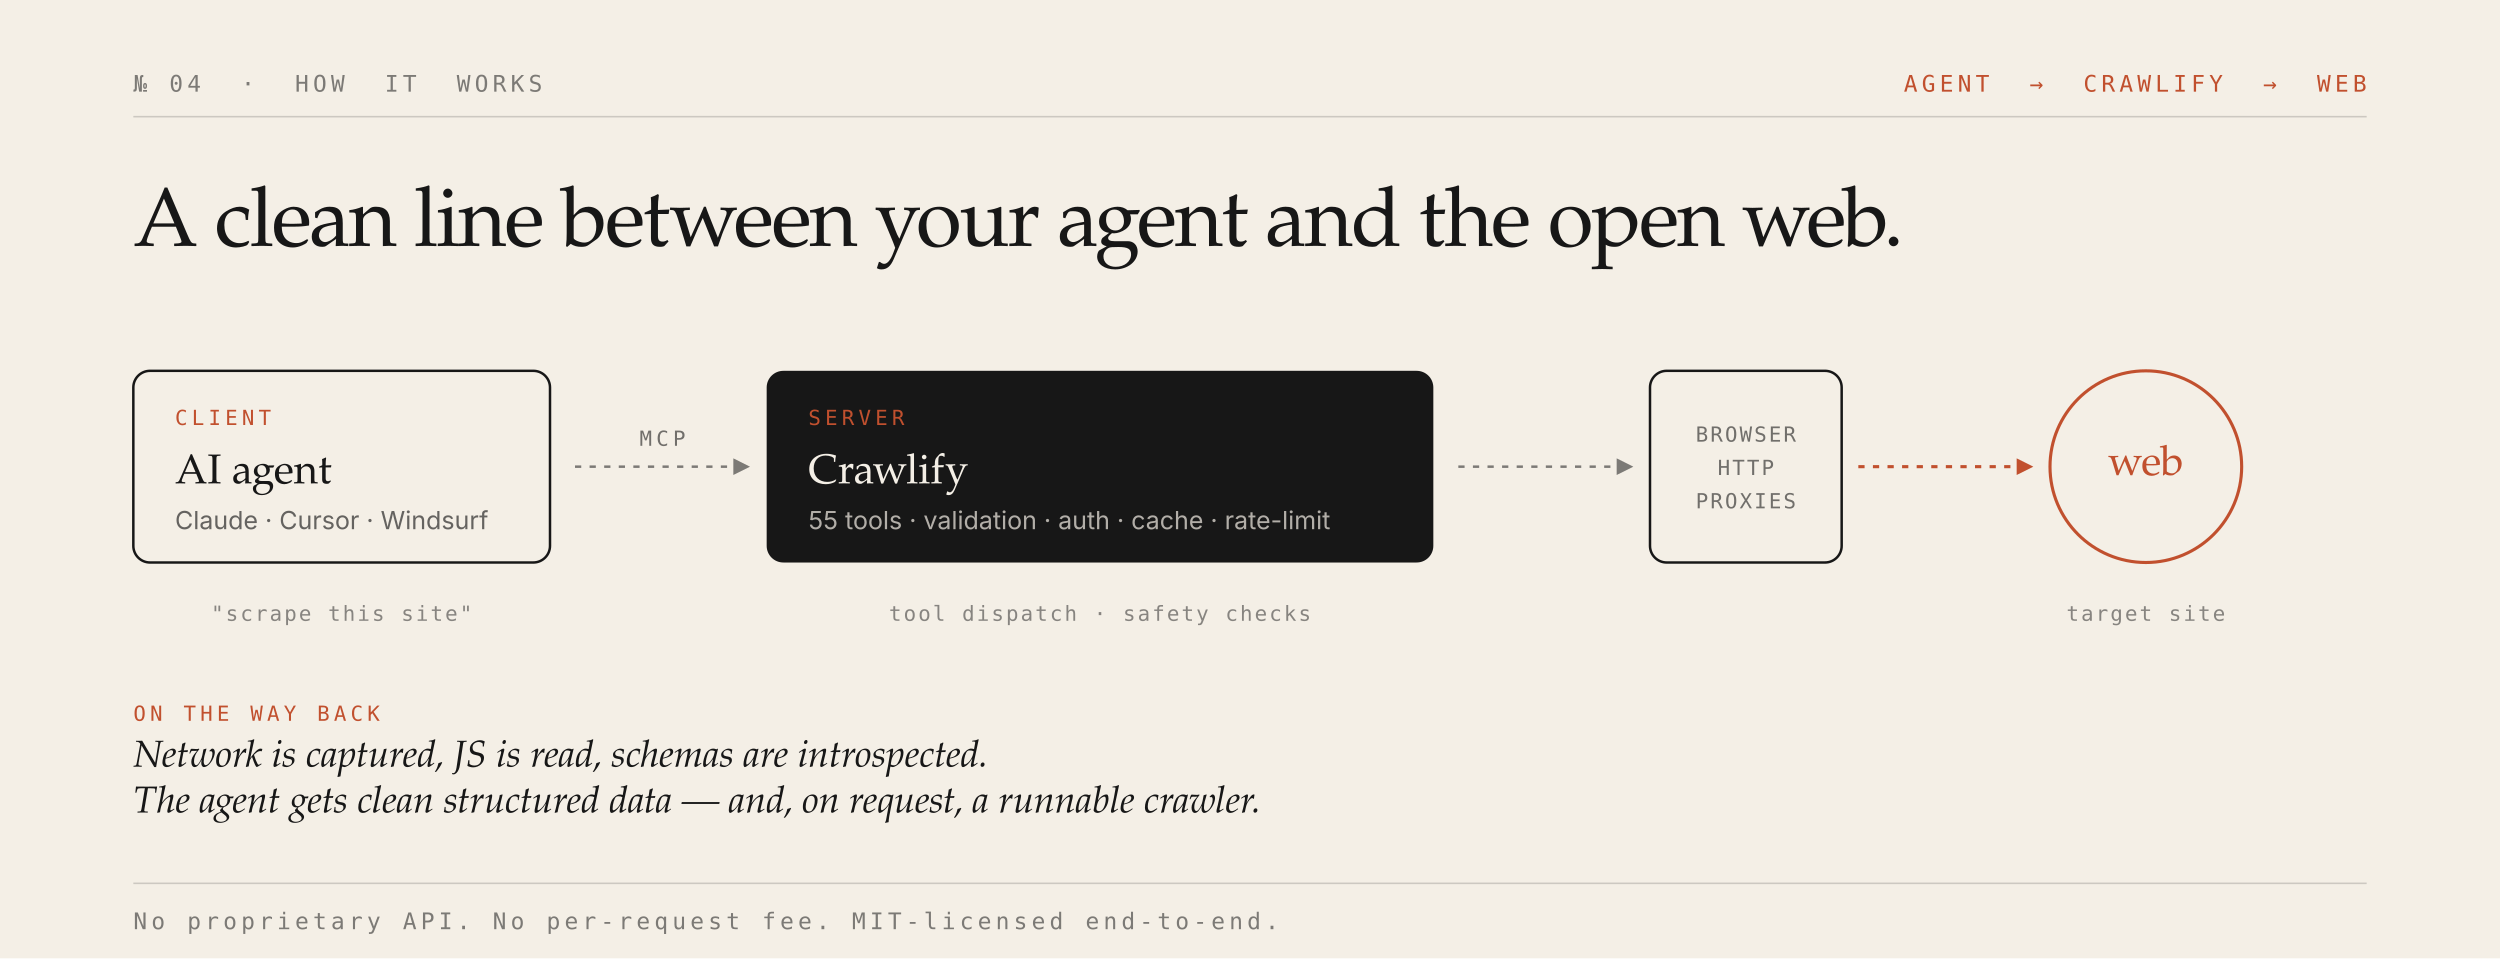
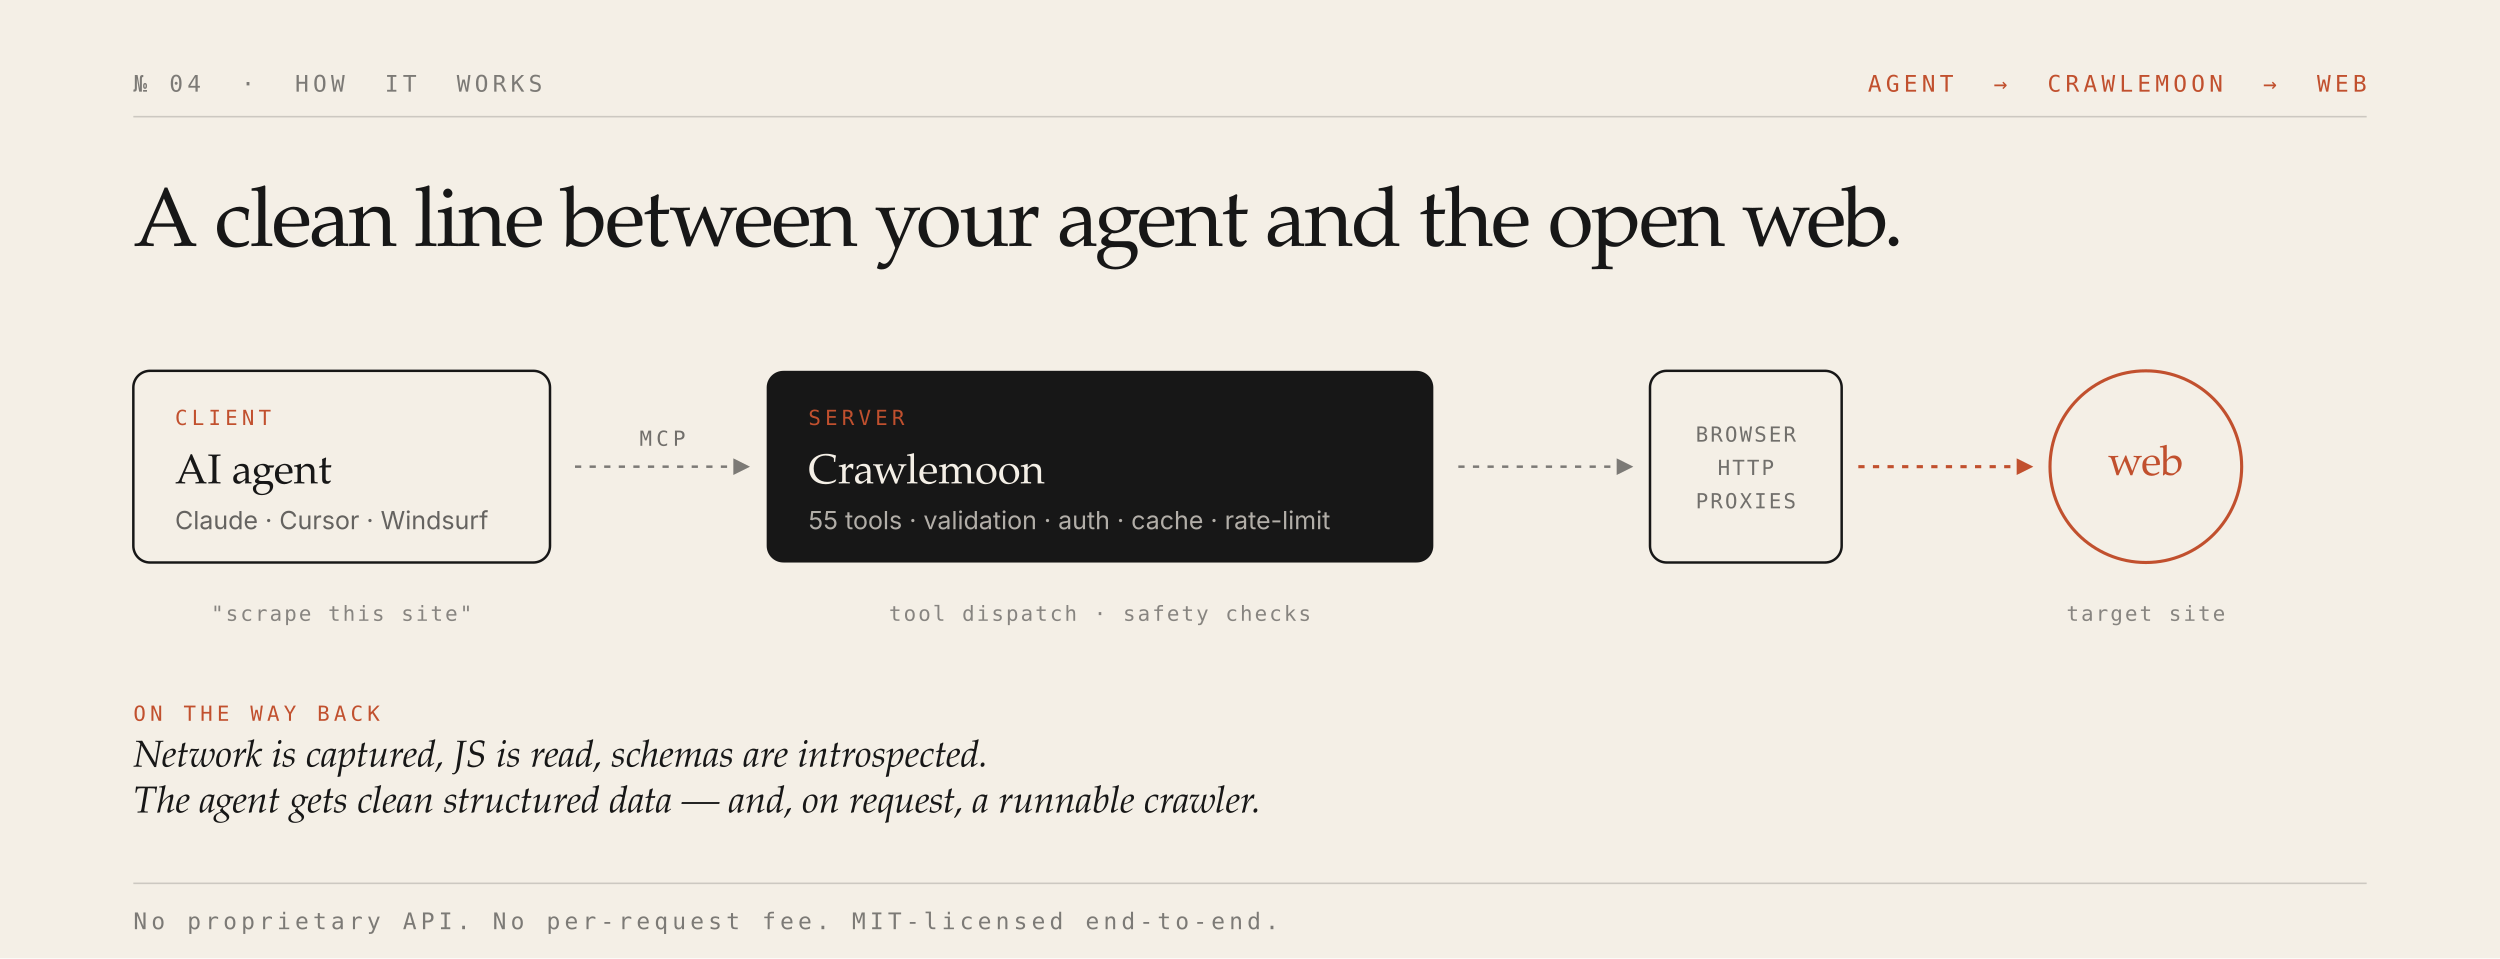
- <svg xmlns="http://www.w3.org/2000/svg" viewBox="0 0 1200 460" role="img" aria-label="How Crawlify works — flow from agent to web">
+ <svg xmlns="http://www.w3.org/2000/svg" viewBox="0 0 1200 460" role="img" aria-label="How Crawlemoon works — flow from agent to web">
  <rect width="1200" height="460" fill="#f4efe6" />
  <line x1="64" y1="56" x2="1136" y2="56" stroke="#1a1a1a" stroke-opacity="0.18" stroke-width="0.75" />
  <text x="64" y="44" font-family="ui-monospace, 'SF Mono', Menlo, monospace" font-size="11" fill="#1a1a1a" fill-opacity="0.55" letter-spacing="2">
    № 04  ·  HOW  IT  WORKS
  </text>
  <text x="1136" y="44" font-family="ui-monospace, 'SF Mono', Menlo, monospace" font-size="11" fill="#c1502e" letter-spacing="2" text-anchor="end">
-     AGENT  →  CRAWLIFY  →  WEB
+     AGENT  →  CRAWLEMOON  →  WEB
  </text>
  <text x="64" y="118" font-family="'Iowan Old Style', Palatino, Georgia, serif" font-size="40" font-weight="500" fill="#171717" letter-spacing="-1">
    A clean line between your agent and the open web.
  </text>
  <g transform="translate(64, 178)" font-family="-apple-system, 'Helvetica Neue', Inter, sans-serif">
    <g>
      <rect x="0" y="0" width="200" height="92" rx="8" fill="none" stroke="#171717" stroke-width="1.2" />
      <text x="20" y="26" font-family="ui-monospace, 'SF Mono', Menlo, monospace" font-size="10" fill="#c1502e" letter-spacing="2">CLIENT</text>
      <text x="20" y="54" font-family="'Iowan Old Style', Palatino, serif" font-size="20" fill="#171717">AI agent</text>
      <text x="20" y="76" font-size="12" fill="#1a1a1a" fill-opacity="0.65">Claude · Cursor · Windsurf</text>
    </g>
    <g transform="translate(212, 46)">
      <line x1="0" y1="0" x2="76" y2="0" stroke="#1a1a1a" stroke-opacity="0.55" stroke-width="1.2" stroke-dasharray="3 4" />
      <polygon points="76,-4 84,0 76,4" fill="#1a1a1a" fill-opacity="0.55" />
      <text x="42" y="-10" font-family="ui-monospace, 'SF Mono', Menlo, monospace" font-size="10" fill="#1a1a1a" fill-opacity="0.6" text-anchor="middle" letter-spacing="2">MCP</text>
    </g>
    <g transform="translate(304, 0)">
      <rect x="0" y="0" width="320" height="92" rx="8" fill="#171717" />
      <text x="20" y="26" font-family="ui-monospace, 'SF Mono', Menlo, monospace" font-size="10" fill="#c1502e" letter-spacing="2">SERVER</text>
-       <text x="20" y="54" font-family="'Iowan Old Style', Palatino, serif" font-size="20" fill="#f4efe6">Crawlify</text>
+       <text x="20" y="54" font-family="'Iowan Old Style', Palatino, serif" font-size="20" fill="#f4efe6">Crawlemoon</text>
      <text x="20" y="76" font-size="12" fill="#f4efe6" fill-opacity="0.7">55 tools · validation · auth · cache · rate-limit</text>
    </g>
    <g transform="translate(636, 46)">
      <line x1="0" y1="0" x2="76" y2="0" stroke="#1a1a1a" stroke-opacity="0.55" stroke-width="1.2" stroke-dasharray="3 4" />
      <polygon points="76,-4 84,0 76,4" fill="#1a1a1a" fill-opacity="0.55" />
    </g>
    <g transform="translate(728, 0)">
      <rect x="0" y="0" width="92" height="92" rx="8" fill="none" stroke="#171717" stroke-width="1.2" />
      <text x="46" y="34" font-family="ui-monospace, 'SF Mono', Menlo, monospace" font-size="10" fill="#1a1a1a" fill-opacity="0.6" text-anchor="middle" letter-spacing="1">BROWSER</text>
      <text x="46" y="50" font-family="ui-monospace, 'SF Mono', Menlo, monospace" font-size="10" fill="#1a1a1a" fill-opacity="0.6" text-anchor="middle" letter-spacing="1">HTTP</text>
      <text x="46" y="66" font-family="ui-monospace, 'SF Mono', Menlo, monospace" font-size="10" fill="#1a1a1a" fill-opacity="0.6" text-anchor="middle" letter-spacing="1">PROXIES</text>
    </g>
    <g transform="translate(828, 46)">
      <line x1="0" y1="0" x2="76" y2="0" stroke="#c1502e" stroke-width="1.5" stroke-dasharray="3 4" />
      <polygon points="76,-4 84,0 76,4" fill="#c1502e" />
    </g>
    <g transform="translate(920, 0)">
      <circle cx="46" cy="46" r="46" fill="none" stroke="#c1502e" stroke-width="1.5" />
      <text x="46" y="50" font-family="'Iowan Old Style', Palatino, serif" font-size="20" fill="#c1502e" text-anchor="middle">web</text>
    </g>
    <text x="100" y="120" font-family="ui-monospace, 'SF Mono', Menlo, monospace" font-size="10" fill="#1a1a1a" fill-opacity="0.5" text-anchor="middle" letter-spacing="1">
      "scrape this site"
    </text>
    <text x="464" y="120" font-family="ui-monospace, 'SF Mono', Menlo, monospace" font-size="10" fill="#1a1a1a" fill-opacity="0.5" text-anchor="middle" letter-spacing="1">
      tool dispatch · safety checks
    </text>
    <text x="966" y="120" font-family="ui-monospace, 'SF Mono', Menlo, monospace" font-size="10" fill="#1a1a1a" fill-opacity="0.5" text-anchor="middle" letter-spacing="1">
      target site
    </text>
    <g transform="translate(0, 168)">
      <text x="0" y="0" font-family="ui-monospace, 'SF Mono', Menlo, monospace" font-size="10" fill="#c1502e" letter-spacing="2">ON THE WAY BACK</text>
      <text x="0" y="22" font-family="'Iowan Old Style', Palatino, serif" font-size="18" fill="#171717" font-style="italic">
        Network is captured, JS is read, schemas are introspected.
      </text>
      <text x="0" y="44" font-family="'Iowan Old Style', Palatino, serif" font-size="18" fill="#171717" font-style="italic">
        The agent gets clean structured data — and, on request, a runnable crawler.
      </text>
    </g>
  </g>
  <line x1="64" y1="424" x2="1136" y2="424" stroke="#1a1a1a" stroke-opacity="0.18" stroke-width="0.75" />
  <text x="64" y="446" font-family="ui-monospace, 'SF Mono', Menlo, monospace" font-size="11" fill="#1a1a1a" fill-opacity="0.55" letter-spacing="2">
    No proprietary API. No per-request fee. MIT-licensed end-to-end.
  </text>
</svg>
